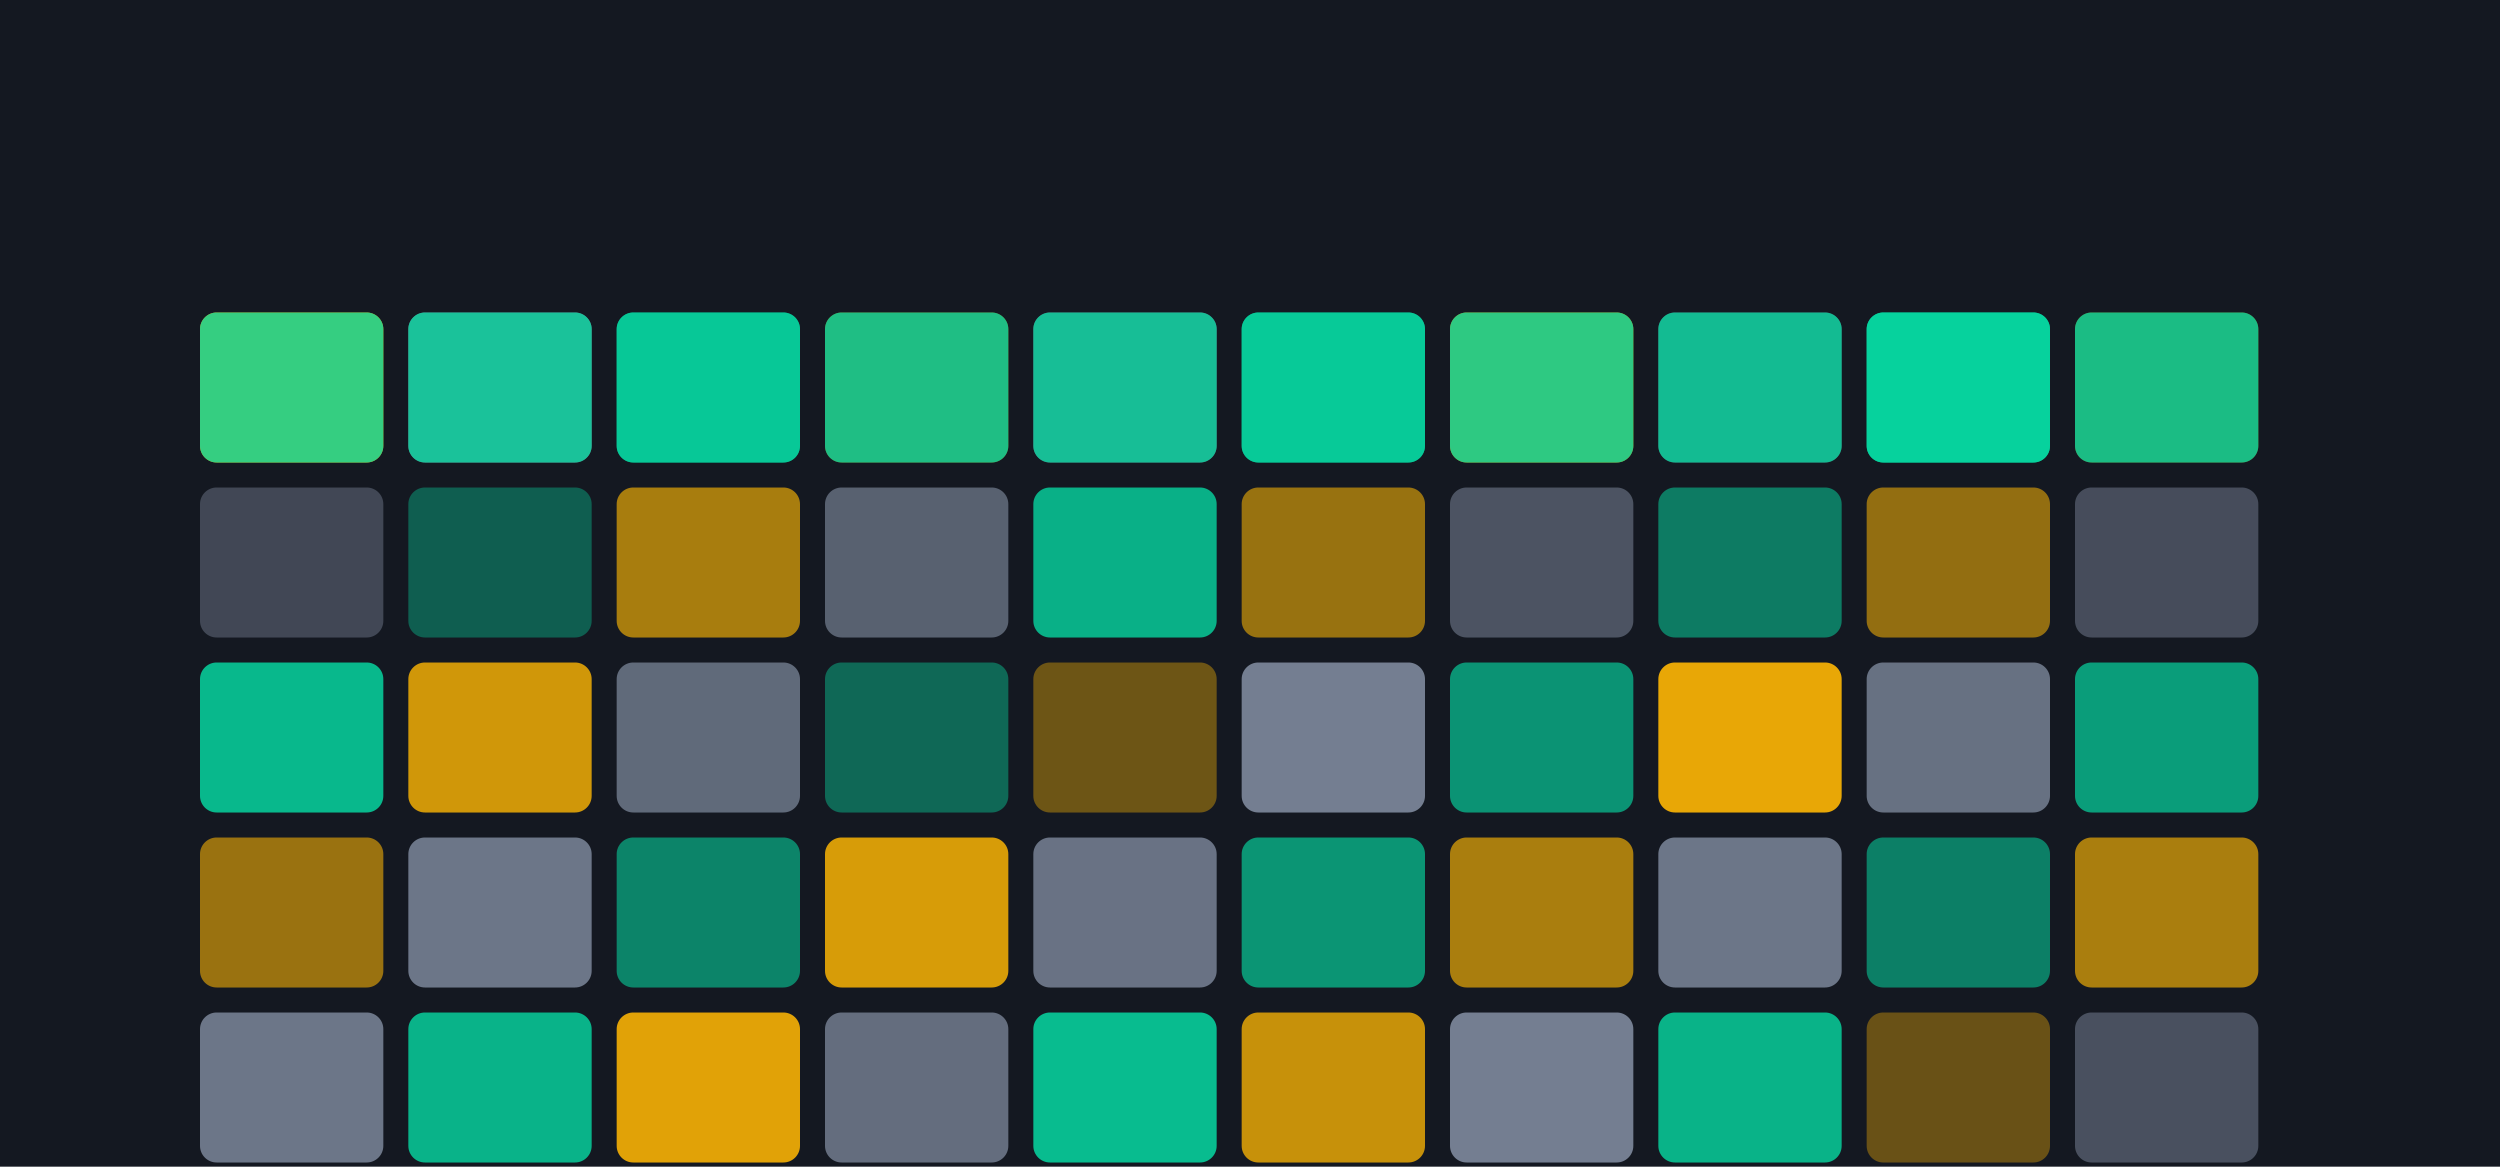
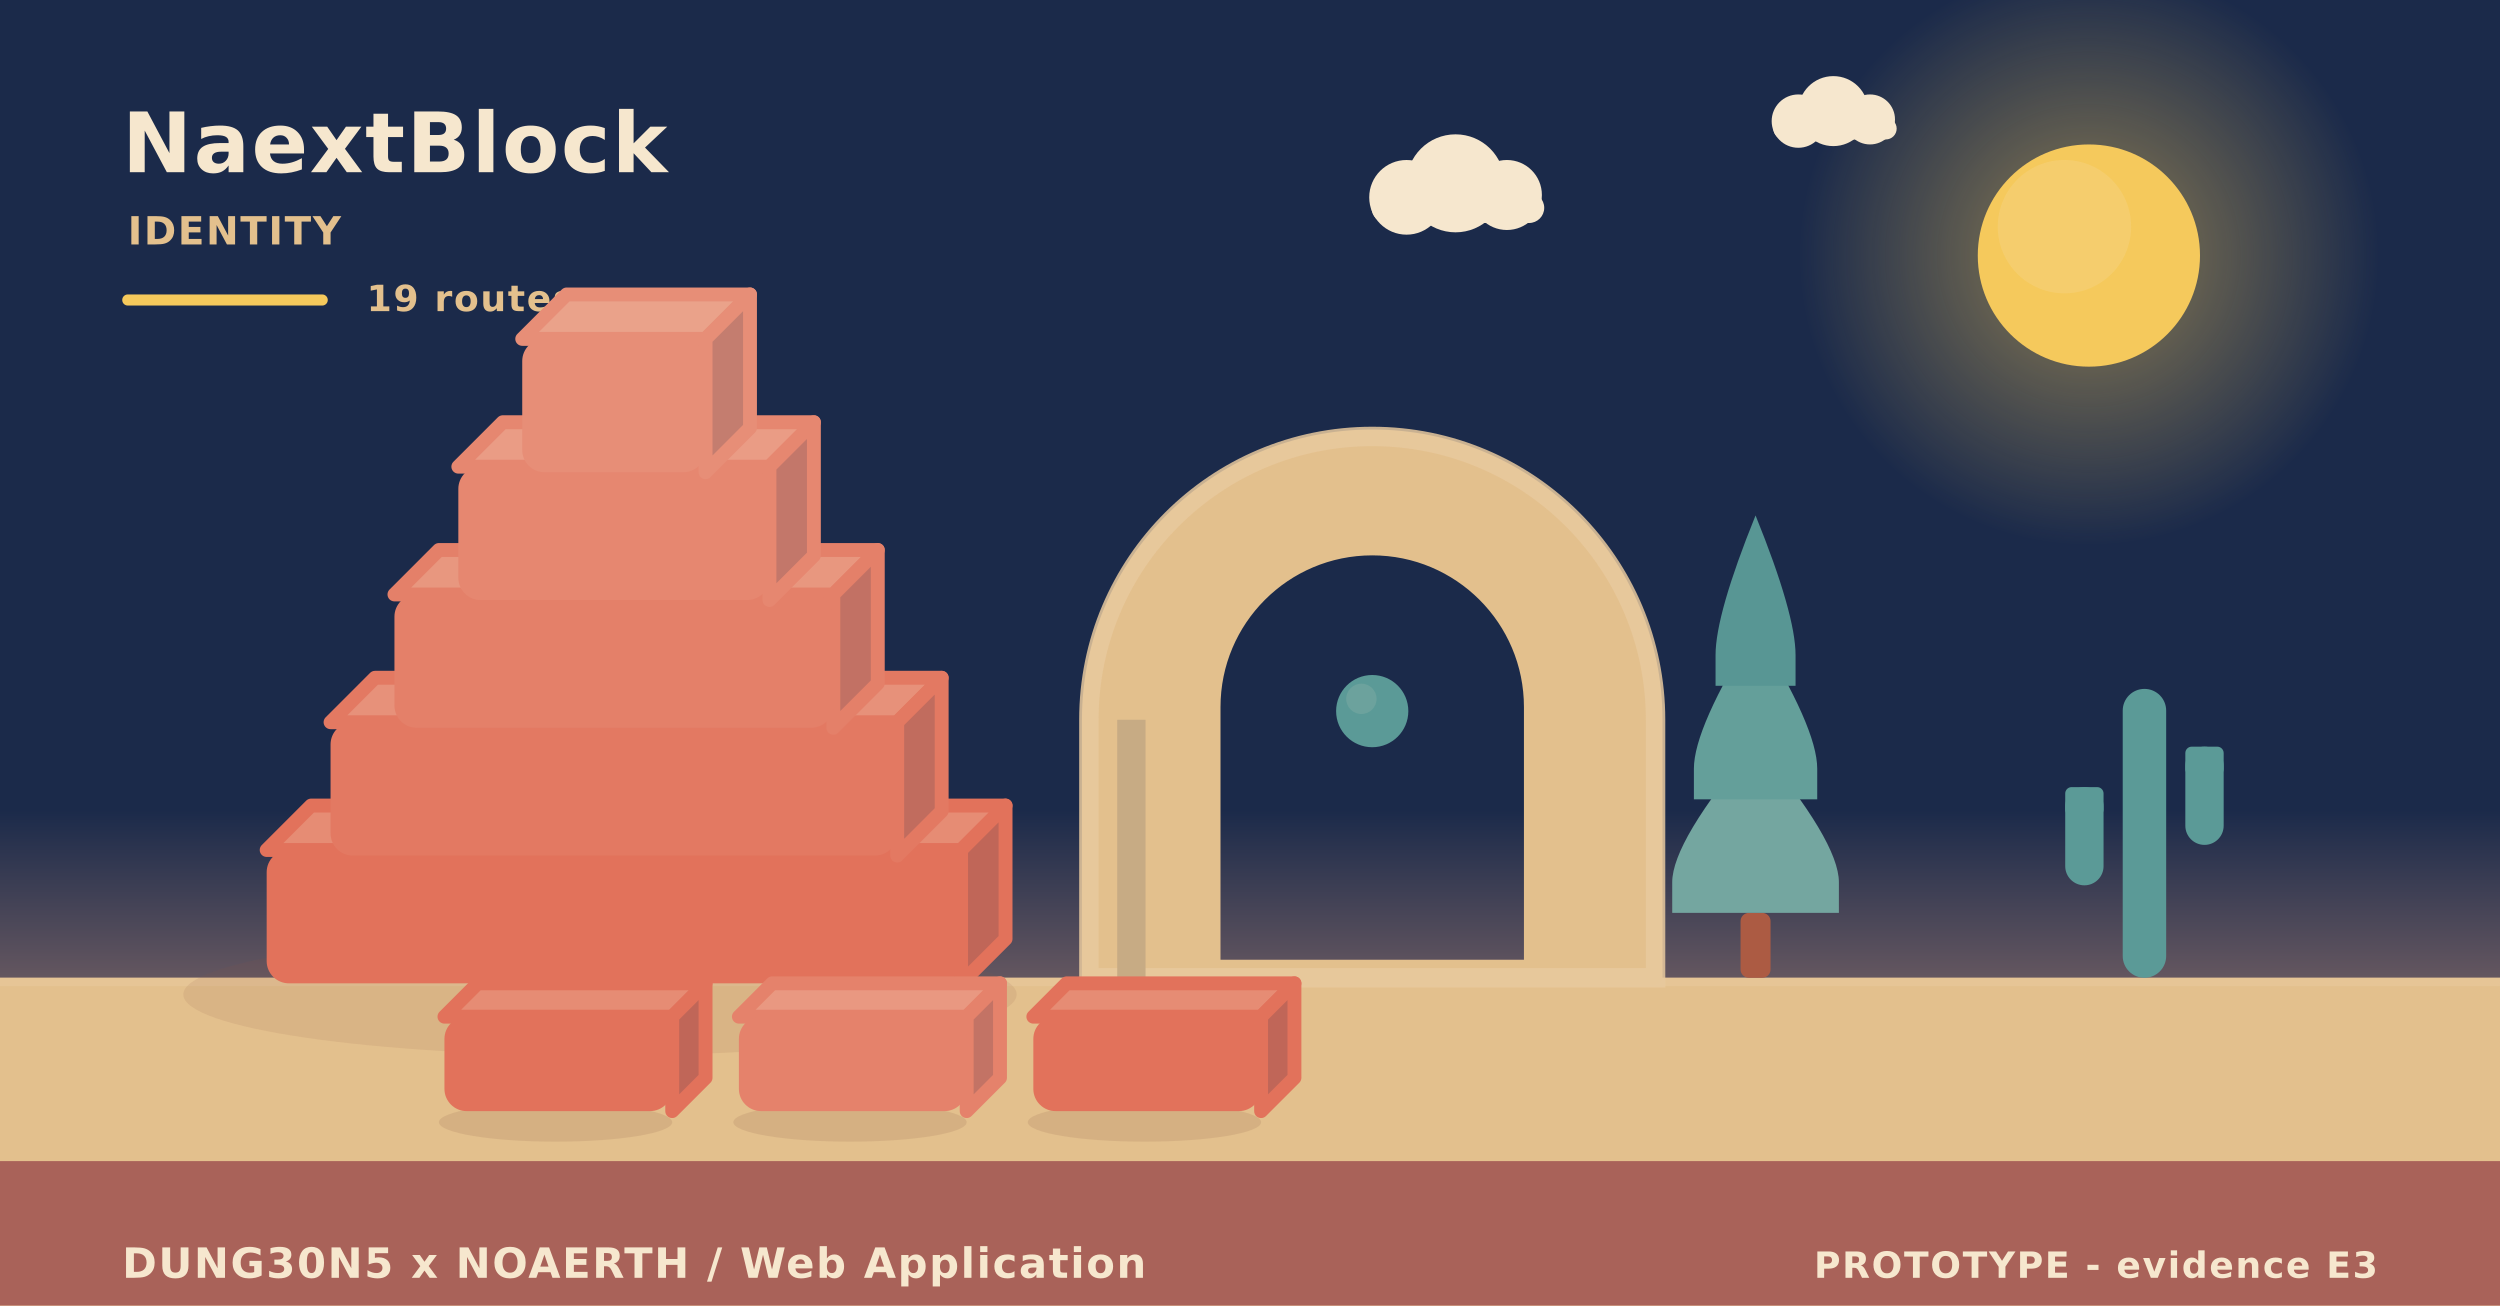
- <svg xmlns="http://www.w3.org/2000/svg" viewBox="0 0 1200 560" width="1200" height="560" role="img" aria-label="NaextBlock hero">
-   <rect width="1200" height="560" fill="#141821" />
-   <defs>
-     <linearGradient id="gh" x1="0" y1="0" x2="1" y2="1">
-       <stop offset="0%" stop-color="#ffb703" />
-       <stop offset="100%" stop-color="#8d99ae" />
-     </linearGradient>
-   </defs>
-   <rect x="96.00" y="150.00" width="88.00" height="72.00" rx="8.00" fill="#ffb703" opacity="0.93" />
-   <rect x="196.00" y="150.00" width="88.00" height="72.00" rx="8.00" fill="#8d99ae" opacity="0.70" />
-   <rect x="296.00" y="150.00" width="88.00" height="72.00" rx="8.00" fill="#06d6a0" opacity="0.65" />
-   <rect x="396.00" y="150.00" width="88.00" height="72.00" rx="8.00" fill="#ffb703" opacity="0.46" />
-   <rect x="496.00" y="150.00" width="88.00" height="72.00" rx="8.00" fill="#8d99ae" opacity="0.56" />
-   <rect x="596.00" y="150.00" width="88.00" height="72.00" rx="8.00" fill="#06d6a0" opacity="0.68" />
-   <rect x="696.00" y="150.00" width="88.00" height="72.00" rx="8.00" fill="#ffb703" opacity="0.78" />
-   <rect x="796.00" y="150.00" width="88.00" height="72.00" rx="8.00" fill="#8d99ae" opacity="0.42" />
-   <rect x="896.00" y="150.00" width="88.00" height="72.00" rx="8.00" fill="#06d6a0" opacity="0.89" />
-   <rect x="996.00" y="150.00" width="88.00" height="72.00" rx="8.00" fill="#ffb703" opacity="0.38" />
-   <rect x="96.00" y="234.00" width="88.00" height="72.00" rx="8.00" fill="#8d99ae" opacity="0.37" />
-   <rect x="196.00" y="234.00" width="88.00" height="72.00" rx="8.00" fill="#06d6a0" opacity="0.37" />
-   <rect x="296.00" y="234.00" width="88.00" height="72.00" rx="8.00" fill="#ffb703" opacity="0.63" />
-   <rect x="396.00" y="234.00" width="88.00" height="72.00" rx="8.00" fill="#8d99ae" opacity="0.56" />
-   <rect x="496.00" y="234.00" width="88.00" height="72.00" rx="8.00" fill="#06d6a0" opacity="0.80" />
-   <rect x="596.00" y="234.00" width="88.00" height="72.00" rx="8.00" fill="#ffb703" opacity="0.56" />
-   <rect x="696.00" y="234.00" width="88.00" height="72.00" rx="8.00" fill="#8d99ae" opacity="0.46" />
-   <rect x="796.00" y="234.00" width="88.00" height="72.00" rx="8.00" fill="#06d6a0" opacity="0.52" />
-   <rect x="896.00" y="234.00" width="88.00" height="72.00" rx="8.00" fill="#ffb703" opacity="0.54" />
-   <rect x="996.00" y="234.00" width="88.00" height="72.00" rx="8.00" fill="#8d99ae" opacity="0.41" />
-   <rect x="96.00" y="318.00" width="88.00" height="72.00" rx="8.00" fill="#06d6a0" opacity="0.84" />
-   <rect x="196.00" y="318.00" width="88.00" height="72.00" rx="8.00" fill="#ffb703" opacity="0.80" />
-   <rect x="296.00" y="318.00" width="88.00" height="72.00" rx="8.00" fill="#8d99ae" opacity="0.63" />
-   <rect x="396.00" y="318.00" width="88.00" height="72.00" rx="8.00" fill="#06d6a0" opacity="0.42" />
-   <rect x="496.00" y="318.00" width="88.00" height="72.00" rx="8.00" fill="#ffb703" opacity="0.38" />
-   <rect x="596.00" y="318.00" width="88.00" height="72.00" rx="8.00" fill="#8d99ae" opacity="0.79" />
-   <rect x="696.00" y="318.00" width="88.00" height="72.00" rx="8.00" fill="#06d6a0" opacity="0.65" />
-   <rect x="796.00" y="318.00" width="88.00" height="72.00" rx="8.00" fill="#ffb703" opacity="0.90" />
-   <rect x="896.00" y="318.00" width="88.00" height="72.00" rx="8.00" fill="#8d99ae" opacity="0.69" />
-   <rect x="996.00" y="318.00" width="88.00" height="72.00" rx="8.00" fill="#06d6a0" opacity="0.70" />
-   <rect x="96.00" y="402.00" width="88.00" height="72.00" rx="8.00" fill="#ffb703" opacity="0.57" />
-   <rect x="196.00" y="402.00" width="88.00" height="72.00" rx="8.00" fill="#8d99ae" opacity="0.73" />
-   <rect x="296.00" y="402.00" width="88.00" height="72.00" rx="8.00" fill="#06d6a0" opacity="0.57" />
-   <rect x="396.00" y="402.00" width="88.00" height="72.00" rx="8.00" fill="#ffb703" opacity="0.83" />
-   <rect x="496.00" y="402.00" width="88.00" height="72.00" rx="8.00" fill="#8d99ae" opacity="0.70" />
-   <rect x="596.00" y="402.00" width="88.00" height="72.00" rx="8.00" fill="#06d6a0" opacity="0.66" />
-   <rect x="696.00" y="402.00" width="88.00" height="72.00" rx="8.00" fill="#ffb703" opacity="0.64" />
-   <rect x="796.00" y="402.00" width="88.00" height="72.00" rx="8.00" fill="#8d99ae" opacity="0.73" />
-   <rect x="896.00" y="402.00" width="88.00" height="72.00" rx="8.00" fill="#06d6a0" opacity="0.54" />
-   <rect x="996.00" y="402.00" width="88.00" height="72.00" rx="8.00" fill="#ffb703" opacity="0.64" />
-   <rect x="96.00" y="486.00" width="88.00" height="72.00" rx="8.00" fill="#8d99ae" opacity="0.73" />
-   <rect x="196.00" y="486.00" width="88.00" height="72.00" rx="8.00" fill="#06d6a0" opacity="0.82" />
-   <rect x="296.00" y="486.00" width="88.00" height="72.00" rx="8.00" fill="#ffb703" opacity="0.87" />
-   <rect x="396.00" y="486.00" width="88.00" height="72.00" rx="8.00" fill="#8d99ae" opacity="0.66" />
-   <rect x="496.00" y="486.00" width="88.00" height="72.00" rx="8.00" fill="#06d6a0" opacity="0.86" />
-   <rect x="596.00" y="486.00" width="88.00" height="72.00" rx="8.00" fill="#ffb703" opacity="0.76" />
-   <rect x="696.00" y="486.00" width="88.00" height="72.00" rx="8.00" fill="#8d99ae" opacity="0.79" />
-   <rect x="796.00" y="486.00" width="88.00" height="72.00" rx="8.00" fill="#06d6a0" opacity="0.81" />
-   <rect x="896.00" y="486.00" width="88.00" height="72.00" rx="8.00" fill="#ffb703" opacity="0.36" />
-   <rect x="996.00" y="486.00" width="88.00" height="72.00" rx="8.00" fill="#8d99ae" opacity="0.44" />
+ <svg xmlns="http://www.w3.org/2000/svg" width="900" height="470" viewBox="0 0 900 470" role="img" aria-label="NaextBlock - identity">
+   <linearGradient id="skyh" x1="0" y1="0" x2="0" y2="1">
+     <stop offset="0" stop-color="#1b2a4a" />
+     <stop offset="0.62" stop-color="#1b2a4a" />
+     <stop offset="1" stop-color="#f3ad8a" />
+   </linearGradient>
+   <rect width="900" height="470" fill="url(#skyh)" />
+   <radialGradient id="sunh">
+     <stop offset="0.35" stop-color="#f5c95c" stop-opacity="0.34" />
+     <stop offset="1" stop-color="#f5c95c" stop-opacity="0" />
+   </radialGradient>
+   <circle cx="752" cy="92" r="104" fill="url(#sunh)" />
+   <circle cx="752" cy="92" r="40" fill="#f5c95c" />
+   <circle cx="743.2" cy="81.6" r="24" fill="#f5d27e" opacity="0.5" />
  <g>
-     <rect x="96.00" y="150.00" width="88.00" height="72.00" rx="8.00" fill="#06d6a0" opacity="0.80" />
-     <animate attributeName="opacity" values="0.25;1.0;0.25" dur="6.933s" begin="4.35s" repeatCount="indefinite" />
+     <circle cx="524" cy="66" r="17.64" fill="#f6e7ce" />
+     <circle cx="506.36" cy="71.04" r="13.44" fill="#f6e7ce" />
+     <circle cx="542.48" cy="70.2" r="12.6" fill="#f6e7ce" />
+     <rect x="493.76" y="69.36" width="62.16" height="10.92" rx="5.46" fill="#f6e7ce" />
+     <animateTransform attributeName="transform" type="translate" values="0 0;24 0;0 0" dur="36s" begin="0s" repeatCount="indefinite" />
  </g>
  <g>
-     <rect x="196.00" y="150.00" width="88.00" height="72.00" rx="8.00" fill="#06d6a0" opacity="0.80" />
-     <animate attributeName="opacity" values="0.25;1.0;0.25" dur="6.933s" begin="4.67s" repeatCount="indefinite" />
+     <circle cx="660" cy="40" r="12.6" fill="#f6e7ce" />
+     <circle cx="647.4" cy="43.6" r="9.6" fill="#f6e7ce" />
+     <circle cx="673.2" cy="43" r="9" fill="#f6e7ce" />
+     <rect x="638.4" y="42.4" width="44.4" height="7.8" rx="3.9" fill="#f6e7ce" />
+     <animateTransform attributeName="transform" type="translate" values="0 0;-18 0;0 0" dur="46s" begin="3s" repeatCount="indefinite" />
+   </g>
+   <rect x="0" y="352" width="900" height="118" fill="#e3c08d" />
+   <rect x="0" y="352" width="900" height="3" fill="#e6c596" />
+   <text x="44" y="62" font-family="Verdana,DejaVu Sans,sans-serif" font-size="30" font-weight="700" letter-spacing="0.6" fill="#f6e7ce" text-anchor="start">NaextBlock</text>
+   <text x="46" y="88" font-family="Verdana,DejaVu Sans,sans-serif" font-size="14" font-weight="700" letter-spacing="0.6" fill="#e3c08d" text-anchor="start">IDENTITY</text>
+   <rect x="44" y="106" width="74" height="4" rx="2" fill="#f5c95c" />
+   <text x="132" y="112" font-family="Verdana,DejaVu Sans,sans-serif" font-size="13" font-weight="700" letter-spacing="0.6" fill="#e3c08d" text-anchor="start">19 routes</text>
+   <ellipse cx="216" cy="358" rx="150" ry="22" fill="rgba(138,90,68,0.11)" />
+   <g>
+     <path d="M96,306 L346,306 L362,290 L112,290 Z" fill="#e68c74" stroke="#e2725b" stroke-width="5" stroke-linejoin="round" />
+     <path d="M346,306 L362,290 L362,338 L346,354 Z" fill="#c06658" stroke="#e2725b" stroke-width="5" stroke-linejoin="round" />
+     <rect x="96" y="306" width="250" height="48" rx="8" fill="#e2725b" />
+     <animateTransform attributeName="transform" type="translate" values="0 10;0 0" dur="0.9s" begin="0s" fill="freeze" />
  </g>
  <g>
-     <rect x="296.00" y="150.00" width="88.00" height="72.00" rx="8.00" fill="#06d6a0" opacity="0.80" />
-     <animate attributeName="opacity" values="0.25;1.0;0.25" dur="6.933s" begin="4.99s" repeatCount="indefinite" />
+     <path d="M119,260 L323,260 L339,244 L135,244 Z" fill="#e7917a" stroke="#e37962" stroke-width="5" stroke-linejoin="round" />
+     <path d="M323,260 L339,244 L339,292 L323,308 Z" fill="#c16c5e" stroke="#e37962" stroke-width="5" stroke-linejoin="round" />
+     <rect x="119" y="260" width="204" height="48" rx="8" fill="#e37962" />
+     <animateTransform attributeName="transform" type="translate" values="0 10;0 0" dur="0.9s" begin="0.28s" fill="freeze" />
  </g>
  <g>
-     <rect x="396.00" y="150.00" width="88.00" height="72.00" rx="8.00" fill="#06d6a0" opacity="0.80" />
-     <animate attributeName="opacity" values="0.25;1.0;0.25" dur="6.933s" begin="5.31s" repeatCount="indefinite" />
+     <path d="M142,214 L300,214 L316,198 L158,198 Z" fill="#e8977f" stroke="#e48069" stroke-width="5" stroke-linejoin="round" />
+     <path d="M300,214 L316,198 L316,246 L300,262 Z" fill="#c27164" stroke="#e48069" stroke-width="5" stroke-linejoin="round" />
+     <rect x="142" y="214" width="158" height="48" rx="8" fill="#e48069" />
+     <animateTransform attributeName="transform" type="translate" values="0 10;0 0" dur="0.9s" begin="0.56s" fill="freeze" />
  </g>
  <g>
-     <rect x="496.00" y="150.00" width="88.00" height="72.00" rx="8.00" fill="#06d6a0" opacity="0.80" />
-     <animate attributeName="opacity" values="0.25;1.0;0.25" dur="6.933s" begin="5.63s" repeatCount="indefinite" />
+     <path d="M165,168 L277,168 L293,152 L181,152 Z" fill="#ea9c85" stroke="#e68770" stroke-width="5" stroke-linejoin="round" />
+     <path d="M277,168 L293,152 L293,200 L277,216 Z" fill="#c3776a" stroke="#e68770" stroke-width="5" stroke-linejoin="round" />
+     <rect x="165" y="168" width="112" height="48" rx="8" fill="#e68770" />
+     <animateTransform attributeName="transform" type="translate" values="0 10;0 0" dur="0.9s" begin="0.84s" fill="freeze" />
  </g>
  <g>
-     <rect x="596.00" y="150.00" width="88.00" height="72.00" rx="8.00" fill="#06d6a0" opacity="0.80" />
-     <animate attributeName="opacity" values="0.25;1.0;0.25" dur="6.933s" begin="5.95s" repeatCount="indefinite" />
+     <path d="M188,122 L254,122 L270,106 L204,106 Z" fill="#eaa28a" stroke="#e78e77" stroke-width="5" stroke-linejoin="round" />
+     <path d="M254,122 L270,106 L270,154 L254,170 Z" fill="#c47d6f" stroke="#e78e77" stroke-width="5" stroke-linejoin="round" />
+     <rect x="188" y="122" width="66" height="48" rx="8" fill="#e78e77" />
+     <animateTransform attributeName="transform" type="translate" values="0 10;0 0" dur="0.9s" begin="1.12s" fill="freeze" />
  </g>
+   <path d="M392,352 L392,259.12 A102,102 0 0 1 596,259.12 L596,352 Z M436.88,348 L436.88,254.55 A57.12,57.12 0 0 1 551.12,254.55 L551.12,348 Z" fill="#e3c08d" fill-rule="evenodd" stroke="#e3c08d" stroke-width="5" stroke-linejoin="round" />
+   <path d="M392,352 L392,259.12 A102,102 0 0 1 596,259.12 L596,352 Z" fill="none" stroke="#e8c99d" stroke-width="7" stroke-linecap="round" opacity="0.85" />
+   <rect x="402.2" y="259.12" width="10.2" height="92.88" fill="#c7ab84" />
  <g>
-     <rect x="696.00" y="150.00" width="88.00" height="72.00" rx="8.00" fill="#06d6a0" opacity="0.80" />
-     <animate attributeName="opacity" values="0.25;1.0;0.25" dur="6.933s" begin="6.27s" repeatCount="indefinite" />
+     <circle cx="494" cy="256" r="13" fill="#5b9a97" />
+     <circle cx="490.1" cy="251.58" r="5.46" fill="#7aa9a2" opacity="0.55" />
+     <animate attributeName="opacity" values="0.78;1;0.78" dur="5.2s" begin="0s" repeatCount="indefinite" />
  </g>
+   <rect x="626.6" y="328.64" width="10.8" height="23.36" rx="3" fill="#ac5b43" />
+   <path d="M632,267.32 Q602,302.89 602,317.6 Q602,328.64 602,328.64 L662,328.64 Q662,328.64 662,317.6 Q662,302.89 632,267.32 Z" fill="#74a6a0" />
+   <path d="M632,226.44 Q609.8,262.01 609.8,276.72 Q609.8,287.76 609.8,287.76 L654.2,287.76 Q654.2,287.76 654.2,276.72 Q654.2,262.01 632,226.44 Z" fill="#649f9a" />
+   <path d="M632,185.56 Q617.6,221.13 617.6,235.84 Q617.6,246.88 617.6,246.88 L646.4,246.88 Q646.4,246.88 646.4,235.84 Q646.4,221.13 632,185.56 Z" fill="#589694" />
+   <rect x="764.18" y="248" width="15.64" height="104" rx="7.82" fill="#5b9a97" />
+   <rect x="743.48" y="283.36" width="13.8" height="35.36" rx="6.9" fill="#5b9a97" />
+   <rect x="743.48" y="283.36" width="13.8" height="10.4" rx="2.3" fill="#5b9a97" />
+   <rect x="786.72" y="268.8" width="13.8" height="35.36" rx="6.9" fill="#5b9a97" />
+   <rect x="786.72" y="268.8" width="13.8" height="10.4" rx="2.3" fill="#5b9a97" />
+   <ellipse cx="200" cy="404" rx="42" ry="7" fill="rgba(138,90,68,0.15)" />
  <g>
-     <rect x="796.00" y="150.00" width="88.00" height="72.00" rx="8.00" fill="#06d6a0" opacity="0.80" />
-     <animate attributeName="opacity" values="0.25;1.0;0.25" dur="6.933s" begin="6.59s" repeatCount="indefinite" />
+     <path d="M160,366 L242,366 L254,354 L172,354 Z" fill="#e68c74" stroke="#e2725b" stroke-width="5" stroke-linejoin="round" />
+     <path d="M242,366 L254,354 L254,388 L242,400 Z" fill="#c06658" stroke="#e2725b" stroke-width="5" stroke-linejoin="round" />
+     <rect x="160" y="366" width="82" height="34" rx="8" fill="#e2725b" />
+     <animateTransform attributeName="transform" type="translate" values="0 10;0 0" dur="0.7s" begin="0.8s" fill="freeze" />
  </g>
+   <ellipse cx="306" cy="404" rx="42" ry="7" fill="rgba(138,90,68,0.15)" />
  <g>
-     <rect x="896.00" y="150.00" width="88.00" height="72.00" rx="8.00" fill="#06d6a0" opacity="0.80" />
-     <animate attributeName="opacity" values="0.25;1.0;0.25" dur="6.933s" begin="6.91s" repeatCount="indefinite" />
+     <path d="M266,366 L348,366 L360,354 L278,354 Z" fill="#e99881" stroke="#e5826b" stroke-width="5" stroke-linejoin="round" />
+     <path d="M348,366 L360,354 L360,388 L348,400 Z" fill="#c37365" stroke="#e5826b" stroke-width="5" stroke-linejoin="round" />
+     <rect x="266" y="366" width="82" height="34" rx="8" fill="#e5826b" />
+     <animateTransform attributeName="transform" type="translate" values="0 10;0 0" dur="0.7s" begin="0.95s" fill="freeze" />
  </g>
+   <ellipse cx="412" cy="404" rx="42" ry="7" fill="rgba(138,90,68,0.15)" />
  <g>
-     <rect x="996.00" y="150.00" width="88.00" height="72.00" rx="8.00" fill="#06d6a0" opacity="0.80" />
-     <animate attributeName="opacity" values="0.25;1.0;0.25" dur="6.933s" begin="7.23s" repeatCount="indefinite" />
+     <path d="M372,366 L454,366 L466,354 L384,354 Z" fill="#e68c74" stroke="#e2725b" stroke-width="5" stroke-linejoin="round" />
+     <path d="M454,366 L466,354 L466,388 L454,400 Z" fill="#c06658" stroke="#e2725b" stroke-width="5" stroke-linejoin="round" />
+     <rect x="372" y="366" width="82" height="34" rx="8" fill="#e2725b" />
+     <animateTransform attributeName="transform" type="translate" values="0 10;0 0" dur="0.7s" begin="1.1s" fill="freeze" />
  </g>
+   <rect x="0" y="418" width="900" height="52" rx="0" fill="#a65c56" opacity="0.94" />
+   <text x="44" y="460" font-family="Verdana,DejaVu Sans,sans-serif" font-size="15" font-weight="700" letter-spacing="0.6" fill="#f6e7ce" text-anchor="start">DUNG30N5 x NOAERTH  /  Web Application</text>
+   <text x="856" y="460" font-family="Verdana,DejaVu Sans,sans-serif" font-size="13" font-weight="700" letter-spacing="0.6" fill="#f6e7ce" text-anchor="end">PROTOTYPE  -  evidence E3</text>
</svg>
